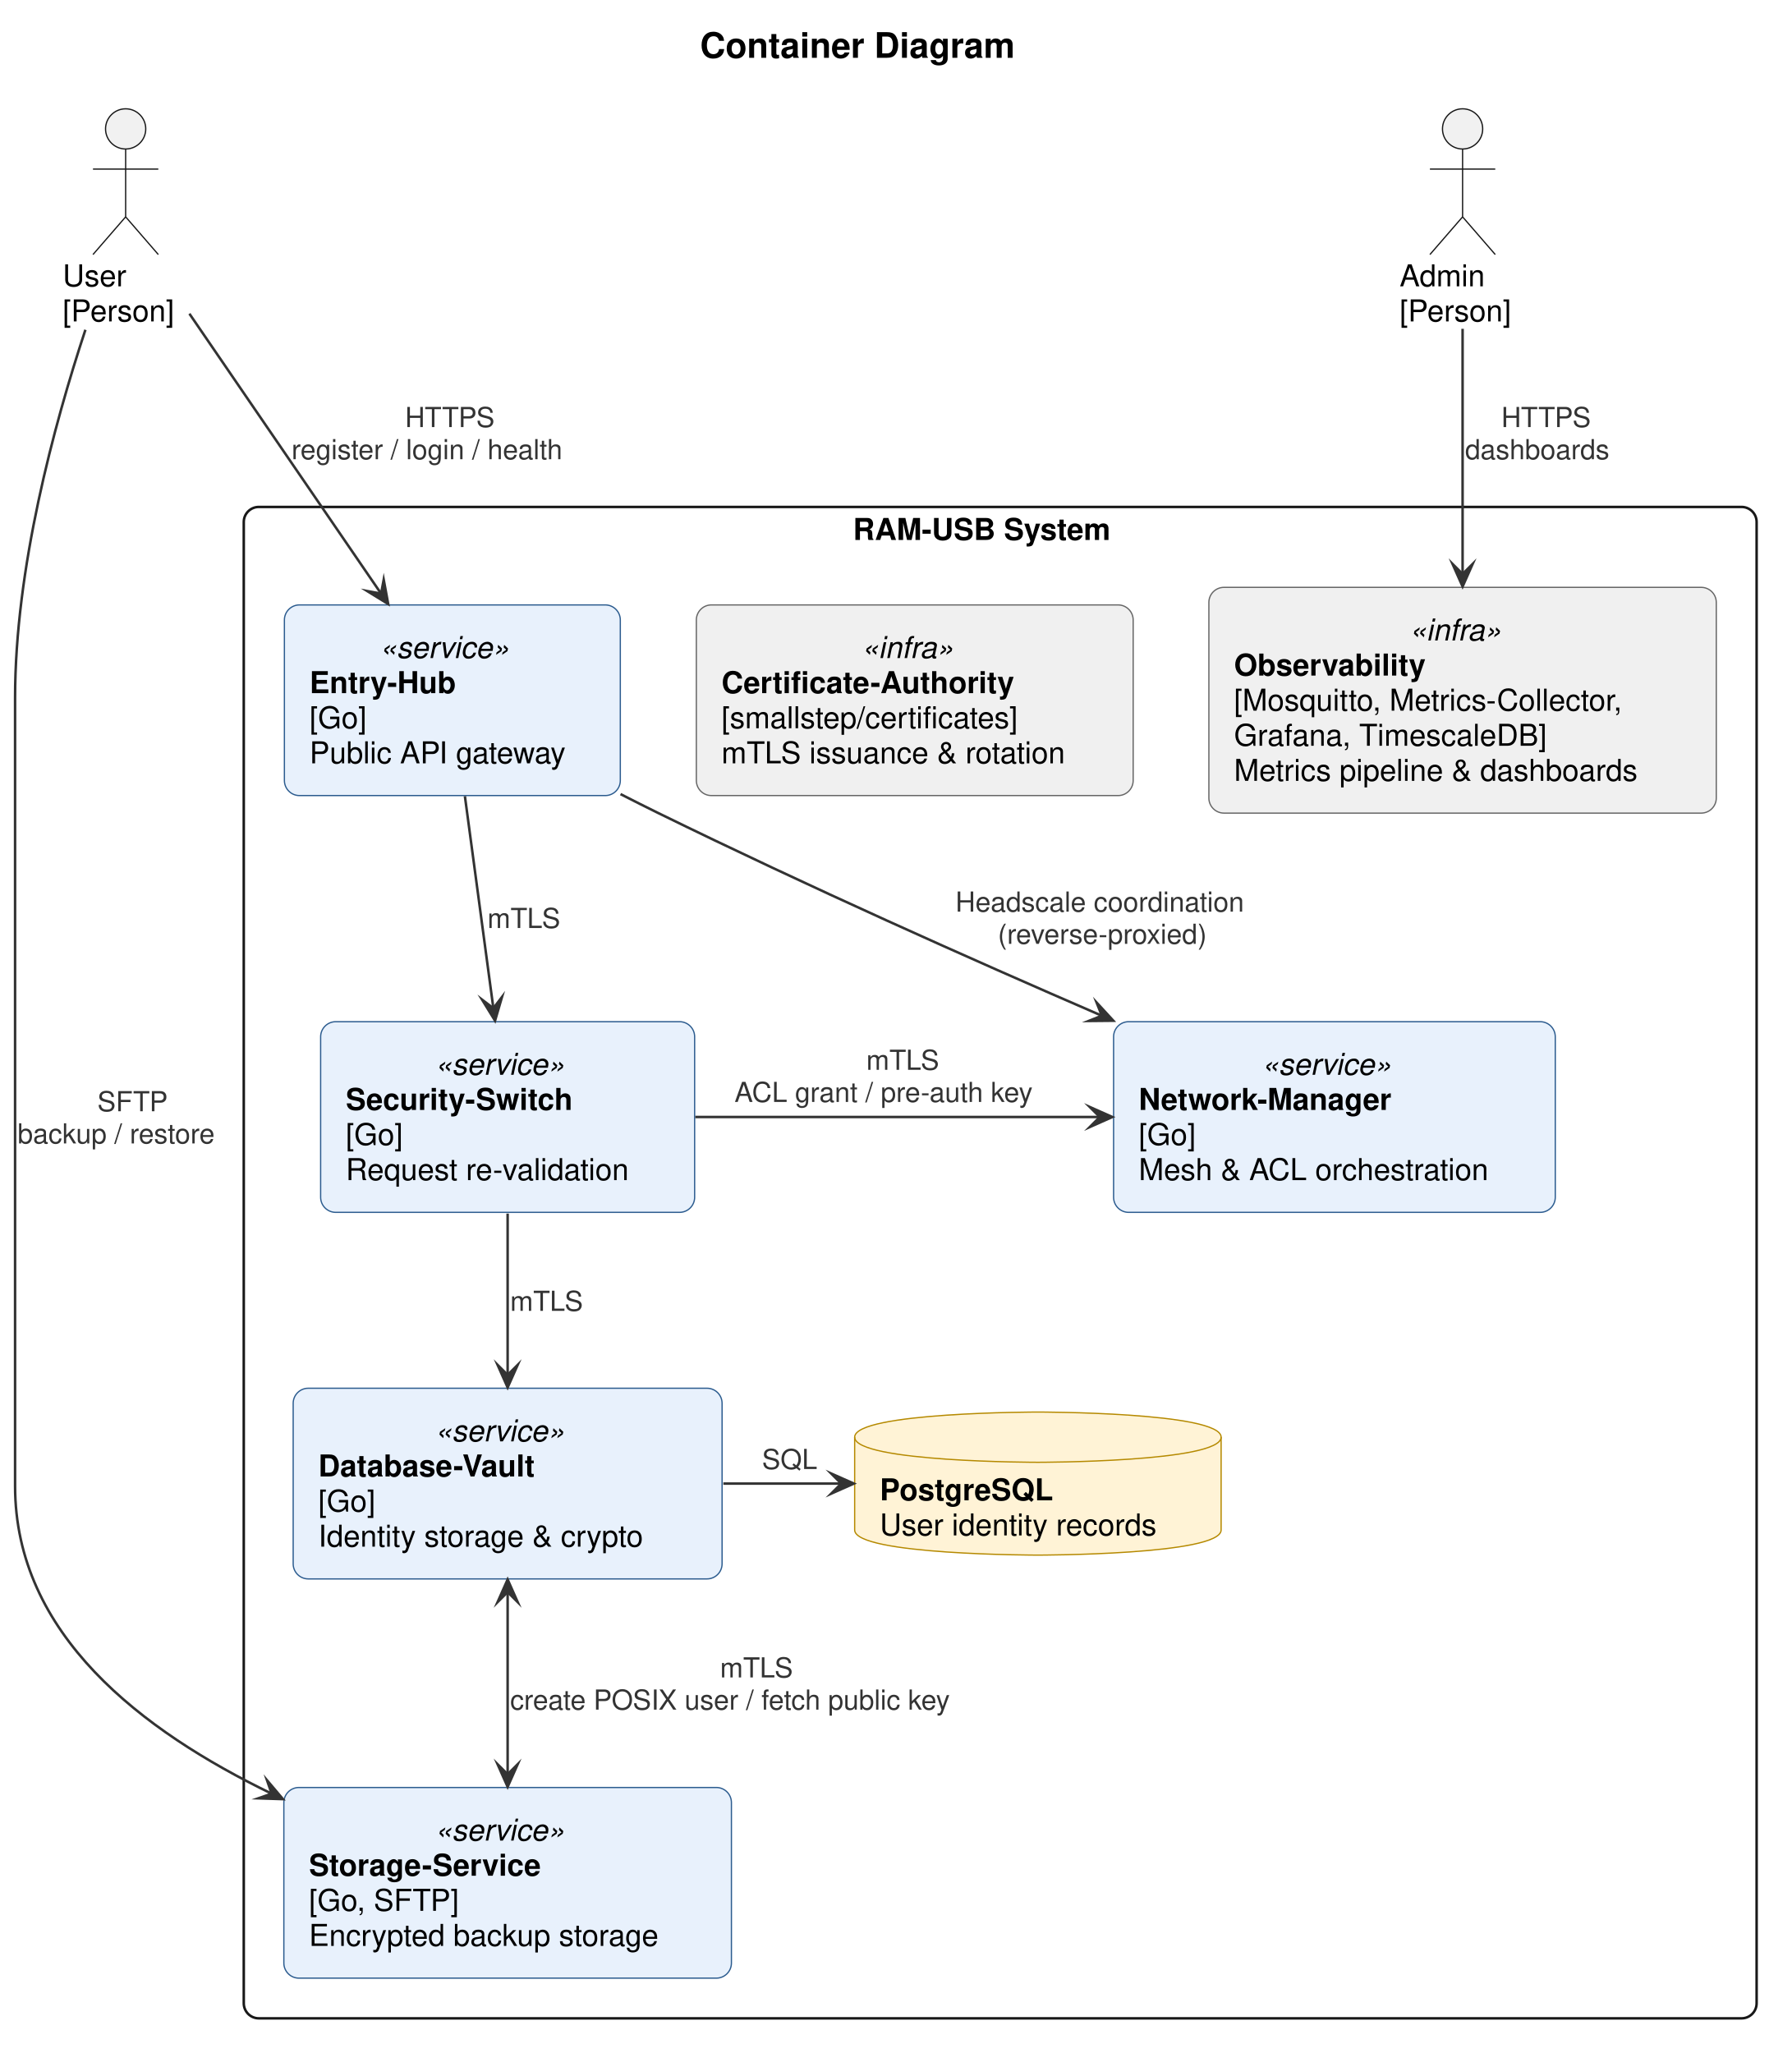
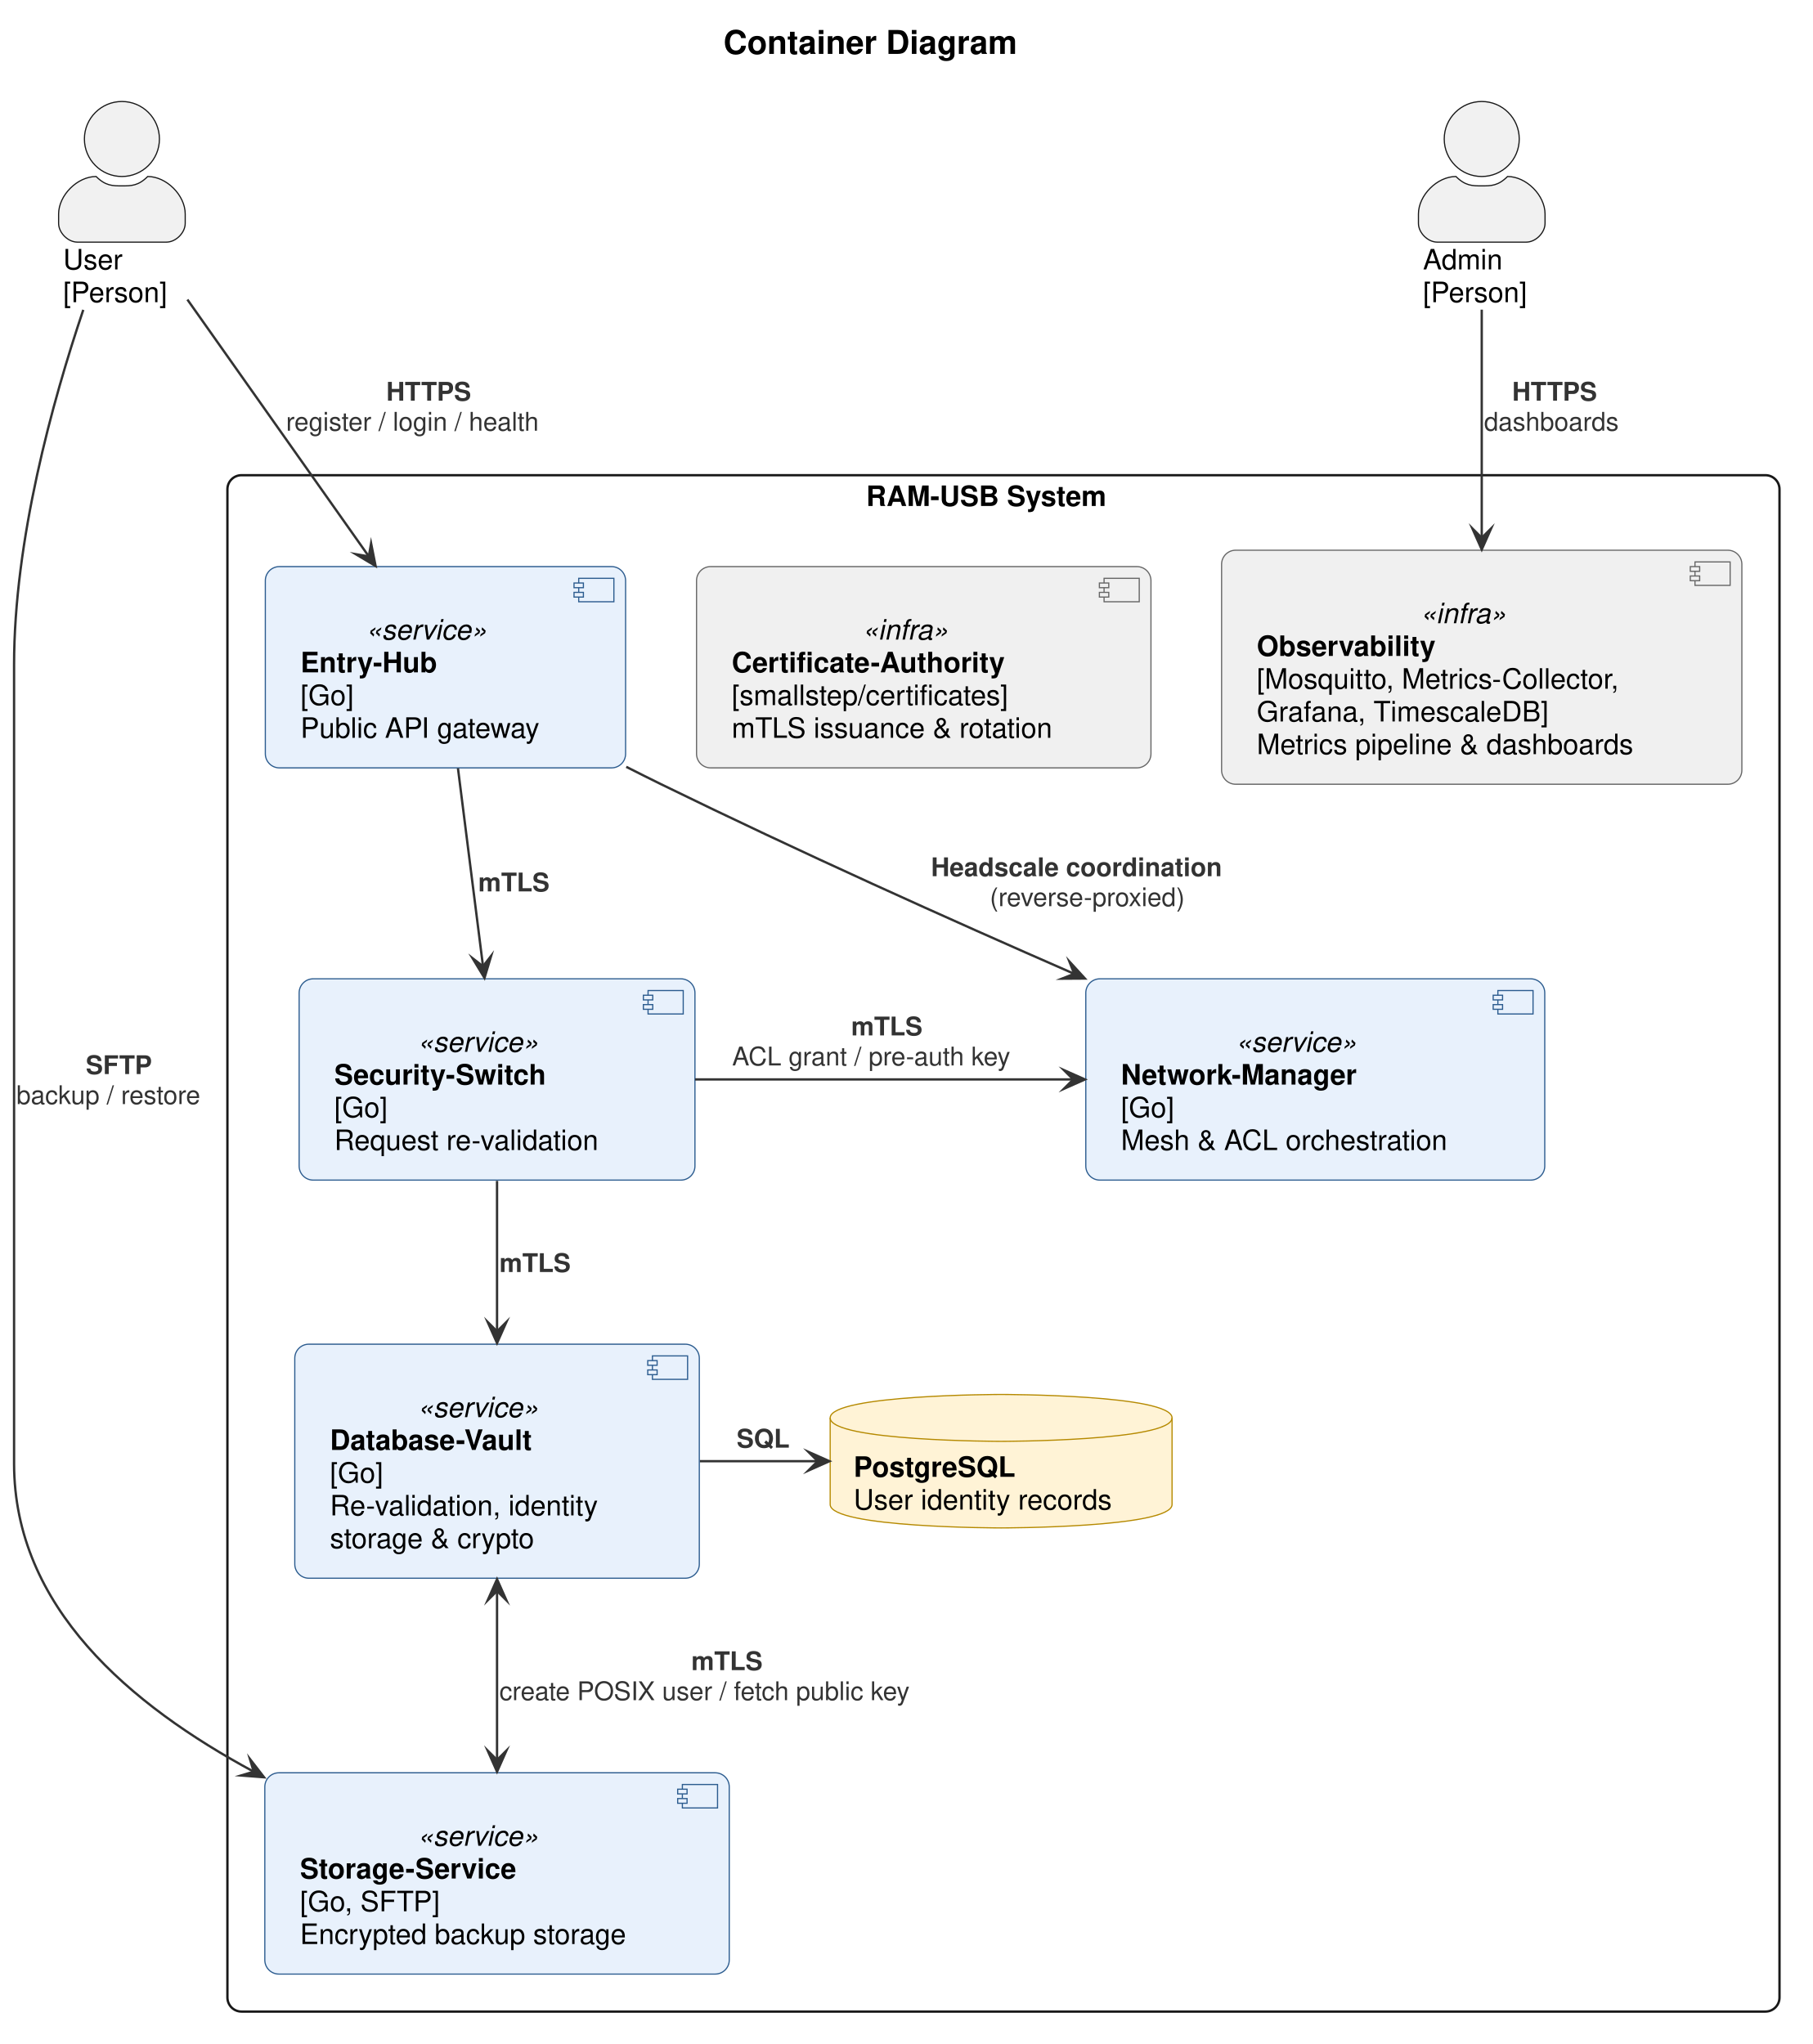
- <svg xmlns="http://www.w3.org/2000/svg" contentStyleType="text/css" data-diagram-type="DESCRIPTION" height="817px" preserveAspectRatio="none" style="width:713px;height:817px;background:#FFFFFF;" version="1.1" viewBox="0 0 713 817" width="713px" zoomAndPan="magnify">
+ <svg xmlns="http://www.w3.org/2000/svg" contentStyleType="text/css" data-diagram-type="DESCRIPTION" height="872px" preserveAspectRatio="none" style="width:773px;height:872px;background:#FFFFFF;" version="1.1" viewBox="0 0 773 872" width="773px" zoomAndPan="magnify">
  <defs />
  <g>
    <g class="title" data-source-line="3">
-       <text fill="#000000" font-family="'Helvetica'" font-size="14" font-weight="700" lengthAdjust="spacing" textLength="148.866" x="278.567" y="22.995">Container Diagram</text>
+       <text fill="#000000" font-family="'Helvetica'" font-size="14" font-weight="700" lengthAdjust="spacing" textLength="148.866" x="308.567" y="22.995">Container Diagram</text>
    </g>
    <g class="cluster" data-qualified-name="RAM-USB System" data-source-line="26" id="ent0003">
-       <rect fill="none" height="601.47" rx="6" ry="6" style="stroke:#181818;stroke-width:1;" width="602" x="97" y="201.737" />
-       <text fill="#000000" font-family="'Helvetica'" font-size="12" font-weight="700" lengthAdjust="spacing" textLength="117.147" x="339.427" y="214.875">RAM-USB System</text>
+       <rect fill="none" height="655.44" rx="6" ry="6" style="stroke:#181818;stroke-width:1;" width="662" x="97" y="202.727" />
+       <text fill="#000000" font-family="'Helvetica'" font-size="12" font-weight="700" lengthAdjust="spacing" textLength="117.147" x="369.427" y="215.865">RAM-USB System</text>
    </g>
    <g class="entity" data-qualified-name="RAM-USB System.EntryHub" data-source-line="28" id="ent0004">
-       <rect fill="#E8F1FC" height="75.875" rx="6" ry="6" style="stroke:#2C5C8F;stroke-width:0.5;" width="133.666" x="113.17" y="240.727" />
-       <text fill="#000000" font-family="'Helvetica'" font-size="12" font-style="italic" lengthAdjust="spacing" textLength="57.797" x="151.105" y="261.865">«service»</text>
-       <text fill="#000000" font-family="'Helvetica'" font-size="12" font-weight="700" lengthAdjust="spacing" textLength="68.373" x="123.17" y="275.834">Entry-Hub</text>
-       <text fill="#000000" font-family="'Helvetica'" font-size="12" lengthAdjust="spacing" textLength="26.004" x="123.17" y="289.803">[Go]</text>
-       <text fill="#000000" font-family="'Helvetica'" font-size="12" lengthAdjust="spacing" textLength="113.666" x="123.17" y="303.772">Public API gateway</text>
+       <rect fill="#E8F1FC" height="85.875" rx="6" ry="6" style="stroke:#2C5C8F;stroke-width:0.5;" width="153.666" x="113.17" y="241.717" />
+       <rect fill="#E8F1FC" height="10" style="stroke:#2C5C8F;stroke-width:0.5;" width="15" x="246.836" y="246.717" />
+       <rect fill="#E8F1FC" height="2" style="stroke:#2C5C8F;stroke-width:0.5;" width="4" x="244.836" y="248.717" />
+       <rect fill="#E8F1FC" height="2" style="stroke:#2C5C8F;stroke-width:0.5;" width="4" x="244.836" y="252.717" />
+       <text fill="#000000" font-family="'Helvetica'" font-size="12" font-style="italic" lengthAdjust="spacing" textLength="57.797" x="156.105" y="272.856">«service»</text>
+       <text fill="#000000" font-family="'Helvetica'" font-size="12" font-weight="700" lengthAdjust="spacing" textLength="68.373" x="128.17" y="286.824">Entry-Hub</text>
+       <text fill="#000000" font-family="'Helvetica'" font-size="12" lengthAdjust="spacing" textLength="26.004" x="128.17" y="300.793">[Go]</text>
+       <text fill="#000000" font-family="'Helvetica'" font-size="12" lengthAdjust="spacing" textLength="113.666" x="128.17" y="314.762">Public API gateway</text>
    </g>
    <g class="entity" data-qualified-name="RAM-USB System.SecuritySwitch" data-source-line="29" id="ent0005">
-       <rect fill="#E8F1FC" height="75.875" rx="6" ry="6" style="stroke:#2C5C8F;stroke-width:0.5;" width="148.824" x="127.59" y="406.587" />
-       <text fill="#000000" font-family="'Helvetica'" font-size="12" font-style="italic" lengthAdjust="spacing" textLength="57.797" x="173.104" y="427.726">«service»</text>
-       <text fill="#000000" font-family="'Helvetica'" font-size="12" font-weight="700" lengthAdjust="spacing" textLength="106.242" x="137.59" y="441.694">Security-Switch</text>
-       <text fill="#000000" font-family="'Helvetica'" font-size="12" lengthAdjust="spacing" textLength="26.004" x="137.59" y="455.663">[Go]</text>
-       <text fill="#000000" font-family="'Helvetica'" font-size="12" lengthAdjust="spacing" textLength="128.824" x="137.59" y="469.632">Request re-validation</text>
+       <rect fill="#E8F1FC" height="85.875" rx="6" ry="6" style="stroke:#2C5C8F;stroke-width:0.5;" width="168.824" x="127.59" y="417.577" />
+       <rect fill="#E8F1FC" height="10" style="stroke:#2C5C8F;stroke-width:0.5;" width="15" x="276.414" y="422.577" />
+       <rect fill="#E8F1FC" height="2" style="stroke:#2C5C8F;stroke-width:0.5;" width="4" x="274.414" y="424.577" />
+       <rect fill="#E8F1FC" height="2" style="stroke:#2C5C8F;stroke-width:0.5;" width="4" x="274.414" y="428.577" />
+       <text fill="#000000" font-family="'Helvetica'" font-size="12" font-style="italic" lengthAdjust="spacing" textLength="57.797" x="178.104" y="448.716">«service»</text>
+       <text fill="#000000" font-family="'Helvetica'" font-size="12" font-weight="700" lengthAdjust="spacing" textLength="106.242" x="142.59" y="462.684">Security-Switch</text>
+       <text fill="#000000" font-family="'Helvetica'" font-size="12" lengthAdjust="spacing" textLength="26.004" x="142.59" y="476.653">[Go]</text>
+       <text fill="#000000" font-family="'Helvetica'" font-size="12" lengthAdjust="spacing" textLength="128.824" x="142.59" y="490.622">Request re-validation</text>
    </g>
    <g class="entity" data-qualified-name="RAM-USB System.DatabaseVault" data-source-line="30" id="ent0006">
-       <rect fill="#E8F1FC" height="75.875" rx="6" ry="6" style="stroke:#2C5C8F;stroke-width:0.5;" width="170.674" x="116.66" y="552.457" />
-       <text fill="#000000" font-family="'Helvetica'" font-size="12" font-style="italic" lengthAdjust="spacing" textLength="57.797" x="173.099" y="573.596">«service»</text>
-       <text fill="#000000" font-family="'Helvetica'" font-size="12" font-weight="700" lengthAdjust="spacing" textLength="104.619" x="126.66" y="587.564">Database-Vault</text>
-       <text fill="#000000" font-family="'Helvetica'" font-size="12" lengthAdjust="spacing" textLength="26.004" x="126.66" y="601.533">[Go]</text>
-       <text fill="#000000" font-family="'Helvetica'" font-size="12" lengthAdjust="spacing" textLength="150.674" x="126.66" y="615.502">Identity storage &amp; crypto</text>
+       <rect fill="#E8F1FC" height="99.844" rx="6" ry="6" style="stroke:#2C5C8F;stroke-width:0.5;" width="172.545" x="125.73" y="573.447" />
+       <rect fill="#E8F1FC" height="10" style="stroke:#2C5C8F;stroke-width:0.5;" width="15" x="278.275" y="578.447" />
+       <rect fill="#E8F1FC" height="2" style="stroke:#2C5C8F;stroke-width:0.5;" width="4" x="276.275" y="580.447" />
+       <rect fill="#E8F1FC" height="2" style="stroke:#2C5C8F;stroke-width:0.5;" width="4" x="276.275" y="584.447" />
+       <text fill="#000000" font-family="'Helvetica'" font-size="12" font-style="italic" lengthAdjust="spacing" textLength="57.797" x="178.104" y="604.586">«service»</text>
+       <text fill="#000000" font-family="'Helvetica'" font-size="12" font-weight="700" lengthAdjust="spacing" textLength="104.619" x="140.73" y="618.554">Database-Vault</text>
+       <text fill="#000000" font-family="'Helvetica'" font-size="12" lengthAdjust="spacing" textLength="26.004" x="140.73" y="632.523">[Go]</text>
+       <text fill="#000000" font-family="'Helvetica'" font-size="12" lengthAdjust="spacing" textLength="132.545" x="140.73" y="646.492">Re-validation, identity</text>
+       <text fill="#000000" font-family="'Helvetica'" font-size="12" lengthAdjust="spacing" textLength="100.869" x="140.73" y="660.461">storage &amp; crypto</text>
    </g>
    <g class="entity" data-qualified-name="RAM-USB System.StorageService" data-source-line="31" id="ent0007">
-       <rect fill="#E8F1FC" height="75.875" rx="6" ry="6" style="stroke:#2C5C8F;stroke-width:0.5;" width="178.098" x="112.95" y="711.337" />
-       <text fill="#000000" font-family="'Helvetica'" font-size="12" font-style="italic" lengthAdjust="spacing" textLength="57.797" x="173.1" y="732.476">«service»</text>
-       <text fill="#000000" font-family="'Helvetica'" font-size="12" font-weight="700" lengthAdjust="spacing" textLength="108.234" x="122.95" y="746.444">Storage-Service</text>
-       <text fill="#000000" font-family="'Helvetica'" font-size="12" lengthAdjust="spacing" textLength="62.719" x="122.95" y="760.413">[Go, SFTP]</text>
-       <text fill="#000000" font-family="'Helvetica'" font-size="12" lengthAdjust="spacing" textLength="158.098" x="122.95" y="774.382">Encrypted backup storage</text>
+       <rect fill="#E8F1FC" height="85.875" rx="6" ry="6" style="stroke:#2C5C8F;stroke-width:0.5;" width="198.098" x="112.95" y="756.297" />
+       <rect fill="#E8F1FC" height="10" style="stroke:#2C5C8F;stroke-width:0.5;" width="15" x="291.048" y="761.297" />
+       <rect fill="#E8F1FC" height="2" style="stroke:#2C5C8F;stroke-width:0.5;" width="4" x="289.048" y="763.297" />
+       <rect fill="#E8F1FC" height="2" style="stroke:#2C5C8F;stroke-width:0.5;" width="4" x="289.048" y="767.297" />
+       <text fill="#000000" font-family="'Helvetica'" font-size="12" font-style="italic" lengthAdjust="spacing" textLength="57.797" x="178.1" y="787.436">«service»</text>
+       <text fill="#000000" font-family="'Helvetica'" font-size="12" font-weight="700" lengthAdjust="spacing" textLength="108.234" x="127.95" y="801.404">Storage-Service</text>
+       <text fill="#000000" font-family="'Helvetica'" font-size="12" lengthAdjust="spacing" textLength="62.719" x="127.95" y="815.373">[Go, SFTP]</text>
+       <text fill="#000000" font-family="'Helvetica'" font-size="12" lengthAdjust="spacing" textLength="158.098" x="127.95" y="829.342">Encrypted backup storage</text>
    </g>
    <g class="entity" data-qualified-name="RAM-USB System.NetworkManager" data-source-line="32" id="ent0008">
-       <rect fill="#E8F1FC" height="75.875" rx="6" ry="6" style="stroke:#2C5C8F;stroke-width:0.5;" width="175.76" x="443.12" y="406.587" />
-       <text fill="#000000" font-family="'Helvetica'" font-size="12" font-style="italic" lengthAdjust="spacing" textLength="57.797" x="502.101" y="427.726">«service»</text>
-       <text fill="#000000" font-family="'Helvetica'" font-size="12" font-weight="700" lengthAdjust="spacing" textLength="121.453" x="453.12" y="441.694">Network-Manager</text>
-       <text fill="#000000" font-family="'Helvetica'" font-size="12" lengthAdjust="spacing" textLength="26.004" x="453.12" y="455.663">[Go]</text>
-       <text fill="#000000" font-family="'Helvetica'" font-size="12" lengthAdjust="spacing" textLength="155.76" x="453.12" y="469.632">Mesh &amp; ACL orchestration</text>
+       <rect fill="#E8F1FC" height="85.875" rx="6" ry="6" style="stroke:#2C5C8F;stroke-width:0.5;" width="195.76" x="463.12" y="417.577" />
+       <rect fill="#E8F1FC" height="10" style="stroke:#2C5C8F;stroke-width:0.5;" width="15" x="638.88" y="422.577" />
+       <rect fill="#E8F1FC" height="2" style="stroke:#2C5C8F;stroke-width:0.5;" width="4" x="636.88" y="424.577" />
+       <rect fill="#E8F1FC" height="2" style="stroke:#2C5C8F;stroke-width:0.5;" width="4" x="636.88" y="428.577" />
+       <text fill="#000000" font-family="'Helvetica'" font-size="12" font-style="italic" lengthAdjust="spacing" textLength="57.797" x="527.101" y="448.716">«service»</text>
+       <text fill="#000000" font-family="'Helvetica'" font-size="12" font-weight="700" lengthAdjust="spacing" textLength="121.453" x="478.12" y="462.684">Network-Manager</text>
+       <text fill="#000000" font-family="'Helvetica'" font-size="12" lengthAdjust="spacing" textLength="26.004" x="478.12" y="476.653">[Go]</text>
+       <text fill="#000000" font-family="'Helvetica'" font-size="12" lengthAdjust="spacing" textLength="155.76" x="478.12" y="490.622">Mesh &amp; ACL orchestration</text>
    </g>
    <g class="entity" data-qualified-name="RAM-USB System.Postgres" data-source-line="34" id="ent0009">
-       <path d="M340.09,571.927 C340.09,561.927 413.002,561.927 413.002,561.927 C413.002,561.927 485.914,561.927 485.914,571.927 L485.914,608.864 C485.914,618.864 413.002,618.864 413.002,618.864 C413.002,618.864 340.09,618.864 340.09,608.864 L340.09,571.927" fill="#FFF3D6" style="stroke:#B58900;stroke-width:0.5;" />
-       <path d="M340.09,571.927 C340.09,581.927 413.002,581.927 413.002,581.927 C413.002,581.927 485.914,581.927 485.914,571.927" fill="none" style="stroke:#B58900;stroke-width:0.5;" />
-       <text fill="#000000" font-family="'Helvetica'" font-size="12" font-weight="700" lengthAdjust="spacing" textLength="79.055" x="350.09" y="597.066">PostgreSQL</text>
-       <text fill="#000000" font-family="'Helvetica'" font-size="12" lengthAdjust="spacing" textLength="125.824" x="350.09" y="611.034">User identity records</text>
+       <path d="M354.09,604.897 C354.09,594.897 427.002,594.897 427.002,594.897 C427.002,594.897 499.914,594.897 499.914,604.897 L499.914,641.834 C499.914,651.834 427.002,651.834 427.002,651.834 C427.002,651.834 354.09,651.834 354.09,641.834 L354.09,604.897" fill="#FFF3D6" style="stroke:#B58900;stroke-width:0.5;" />
+       <path d="M354.09,604.897 C354.09,614.897 427.002,614.897 427.002,614.897 C427.002,614.897 499.914,614.897 499.914,604.897" fill="none" style="stroke:#B58900;stroke-width:0.5;" />
+       <text fill="#000000" font-family="'Helvetica'" font-size="12" font-weight="700" lengthAdjust="spacing" textLength="79.055" x="364.09" y="630.035">PostgreSQL</text>
+       <text fill="#000000" font-family="'Helvetica'" font-size="12" lengthAdjust="spacing" textLength="125.824" x="364.09" y="644.004">User identity records</text>
    </g>
    <g class="entity" data-qualified-name="RAM-USB System.CA" data-source-line="36" id="ent0010">
-       <rect fill="#F0F0F0" height="75.875" rx="6" ry="6" style="stroke:#666666;stroke-width:0.5;" width="173.826" x="277.09" y="240.727" />
-       <text fill="#000000" font-family="'Helvetica'" font-size="12" font-style="italic" lengthAdjust="spacing" textLength="42.264" x="342.871" y="261.865">«infra»</text>
-       <text fill="#000000" font-family="'Helvetica'" font-size="12" font-weight="700" lengthAdjust="spacing" textLength="140.057" x="287.09" y="275.834">Certificate-Authority</text>
-       <text fill="#000000" font-family="'Helvetica'" font-size="12" lengthAdjust="spacing" textLength="138.129" x="287.09" y="289.803">[smallstep/certificates]</text>
-       <text fill="#000000" font-family="'Helvetica'" font-size="12" lengthAdjust="spacing" textLength="153.826" x="287.09" y="303.772">mTLS issuance &amp; rotation</text>
+       <rect fill="#F0F0F0" height="85.875" rx="6" ry="6" style="stroke:#666666;stroke-width:0.5;" width="193.826" x="297.09" y="241.717" />
+       <rect fill="#F0F0F0" height="10" style="stroke:#666666;stroke-width:0.5;" width="15" x="470.916" y="246.717" />
+       <rect fill="#F0F0F0" height="2" style="stroke:#666666;stroke-width:0.5;" width="4" x="468.916" y="248.717" />
+       <rect fill="#F0F0F0" height="2" style="stroke:#666666;stroke-width:0.5;" width="4" x="468.916" y="252.717" />
+       <text fill="#000000" font-family="'Helvetica'" font-size="12" font-style="italic" lengthAdjust="spacing" textLength="42.264" x="367.871" y="272.856">«infra»</text>
+       <text fill="#000000" font-family="'Helvetica'" font-size="12" font-weight="700" lengthAdjust="spacing" textLength="140.057" x="312.09" y="286.824">Certificate-Authority</text>
+       <text fill="#000000" font-family="'Helvetica'" font-size="12" lengthAdjust="spacing" textLength="138.129" x="312.09" y="300.793">[smallstep/certificates]</text>
+       <text fill="#000000" font-family="'Helvetica'" font-size="12" lengthAdjust="spacing" textLength="153.826" x="312.09" y="314.762">mTLS issuance &amp; rotation</text>
    </g>
    <g class="entity" data-qualified-name="RAM-USB System.Observability" data-source-line="37" id="ent0011">
-       <rect fill="#F0F0F0" height="89.844" rx="6" ry="6" style="stroke:#666666;stroke-width:0.5;" width="201.91" x="481.04" y="233.737" />
-       <text fill="#000000" font-family="'Helvetica'" font-size="12" font-style="italic" lengthAdjust="spacing" textLength="42.264" x="560.863" y="254.875">«infra»</text>
-       <text fill="#000000" font-family="'Helvetica'" font-size="12" font-weight="700" lengthAdjust="spacing" textLength="90.398" x="491.04" y="268.844">Observability</text>
-       <text fill="#000000" font-family="'Helvetica'" font-size="12" lengthAdjust="spacing" textLength="176.619" x="491.04" y="282.813">[Mosquitto, Metrics-Collector,</text>
-       <text fill="#000000" font-family="'Helvetica'" font-size="12" lengthAdjust="spacing" textLength="138.562" x="491.04" y="296.782">Grafana, TimescaleDB]</text>
-       <text fill="#000000" font-family="'Helvetica'" font-size="12" lengthAdjust="spacing" textLength="181.91" x="491.04" y="310.75">Metrics pipeline &amp; dashboards</text>
+       <rect fill="#F0F0F0" height="99.844" rx="6" ry="6" style="stroke:#666666;stroke-width:0.5;" width="221.91" x="521.04" y="234.727" />
+       <rect fill="#F0F0F0" height="10" style="stroke:#666666;stroke-width:0.5;" width="15" x="722.95" y="239.727" />
+       <rect fill="#F0F0F0" height="2" style="stroke:#666666;stroke-width:0.5;" width="4" x="720.95" y="241.727" />
+       <rect fill="#F0F0F0" height="2" style="stroke:#666666;stroke-width:0.5;" width="4" x="720.95" y="245.727" />
+       <text fill="#000000" font-family="'Helvetica'" font-size="12" font-style="italic" lengthAdjust="spacing" textLength="42.264" x="605.863" y="265.865">«infra»</text>
+       <text fill="#000000" font-family="'Helvetica'" font-size="12" font-weight="700" lengthAdjust="spacing" textLength="90.398" x="536.04" y="279.834">Observability</text>
+       <text fill="#000000" font-family="'Helvetica'" font-size="12" lengthAdjust="spacing" textLength="176.619" x="536.04" y="293.803">[Mosquitto, Metrics-Collector,</text>
+       <text fill="#000000" font-family="'Helvetica'" font-size="12" lengthAdjust="spacing" textLength="138.562" x="536.04" y="307.772">Grafana, TimescaleDB]</text>
+       <text fill="#000000" font-family="'Helvetica'" font-size="12" lengthAdjust="spacing" textLength="181.91" x="536.04" y="321.74">Metrics pipeline &amp; dashboards</text>
    </g>
    <g class="entity" data-qualified-name="User" data-source-line="23" id="ent0001">
-       <ellipse cx="49.998" cy="51.297" fill="#F1F1F1" rx="8" ry="8" style="stroke:#181818;stroke-width:0.5;" />
-       <path d="M49.998,59.297 L49.998,86.297 M36.998,67.297 L62.998,67.297 M49.998,86.297 L36.998,101.297 M49.998,86.297 L62.998,101.297" fill="none" style="stroke:#181818;stroke-width:0.5;" />
-       <text fill="#000000" font-family="'Helvetica'" font-size="12" lengthAdjust="spacing" textLength="27.352" x="24.94" y="113.936">User</text>
-       <text fill="#000000" font-family="'Helvetica'" font-size="12" lengthAdjust="spacing" textLength="50.115" x="24.94" y="127.904">[Person]</text>
+       <ellipse cx="52" cy="59.297" fill="#F1F1F1" rx="16" ry="16" style="stroke:#181818;stroke-width:0.5;" />
+       <path d="M52,79.297 C56,79.297 59,79.297 63,75.297 C71,75.297 79,83.297 79,91.297 L79,95.297 C79,99.297 75,103.297 71,103.297 L33,103.297 C29,103.297 25,99.297 25,95.297 L25,91.297 C25,83.297 33,75.297 41,75.297 C45,79.297 48,79.297 52,79.297" fill="#F1F1F1" style="stroke:#181818;stroke-width:0.5;" />
+       <text fill="#000000" font-family="'Helvetica'" font-size="12" lengthAdjust="spacing" textLength="27.352" x="26.942" y="114.936">User</text>
+       <text fill="#000000" font-family="'Helvetica'" font-size="12" lengthAdjust="spacing" textLength="50.115" x="26.942" y="128.904">[Person]</text>
    </g>
    <g class="entity" data-qualified-name="Admin" data-source-line="24" id="ent0002">
-       <ellipse cx="581.998" cy="51.297" fill="#F1F1F1" rx="8" ry="8" style="stroke:#181818;stroke-width:0.5;" />
-       <path d="M581.998,59.297 L581.998,86.297 M568.998,67.297 L594.998,67.297 M581.998,86.297 L568.998,101.297 M581.998,86.297 L594.998,101.297" fill="none" style="stroke:#181818;stroke-width:0.5;" />
-       <text fill="#000000" font-family="'Helvetica'" font-size="12" lengthAdjust="spacing" textLength="38.455" x="556.94" y="113.936">Admin</text>
-       <text fill="#000000" font-family="'Helvetica'" font-size="12" lengthAdjust="spacing" textLength="50.115" x="556.94" y="127.904">[Person]</text>
+       <ellipse cx="632" cy="59.297" fill="#F1F1F1" rx="16" ry="16" style="stroke:#181818;stroke-width:0.5;" />
+       <path d="M632,79.297 C636,79.297 639,79.297 643,75.297 C651,75.297 659,83.297 659,91.297 L659,95.297 C659,99.297 655,103.297 651,103.297 L613,103.297 C609,103.297 605,99.297 605,95.297 L605,91.297 C605,83.297 613,75.297 621,75.297 C625,79.297 628,79.297 632,79.297" fill="#F1F1F1" style="stroke:#181818;stroke-width:0.5;" />
+       <text fill="#000000" font-family="'Helvetica'" font-size="12" lengthAdjust="spacing" textLength="38.455" x="606.942" y="114.936">Admin</text>
+       <text fill="#000000" font-family="'Helvetica'" font-size="12" lengthAdjust="spacing" textLength="50.115" x="606.942" y="128.904">[Person]</text>
    </g>
    <g class="link" data-entity-1="ent0001" data-entity-2="ent0004" data-link-type="dependency" data-source-line="40" id="lnk12">
-       <path d="M75.37,124.837 C98.21,158.187 128.765,202.821 151.645,236.241" fill="none" id="User-to-EntryHub" style="stroke:#333333;stroke-width:1;" />
-       <polygon fill="#333333" points="154.47,240.367,152.686,230.681,151.645,236.241,146.085,235.2,154.47,240.367" style="stroke:#333333;stroke-width:1;stroke-linejoin:miter;stroke-miterlimit:10;" />
-       <text fill="#333333" font-family="'Helvetica'" font-size="11" lengthAdjust="spacing" textLength="35.326" x="161.176" y="169.947">HTTPS</text>
-       <text fill="#333333" font-family="'Helvetica'" font-size="11" lengthAdjust="spacing" textLength="125.678" x="116" y="182.752">register / login / health</text>
+       <path d="M79.93,127.797 C103.24,160.807 133.506,203.652 157.316,237.382" fill="none" id="User-to-EntryHub" style="stroke:#333333;stroke-width:1;" />
+       <polygon fill="#333333" points="160.2,241.467,158.278,231.808,157.316,237.382,151.742,236.421,160.2,241.467" style="stroke:#333333;stroke-width:1;stroke-linejoin:miter;stroke-miterlimit:10;" />
+       <text fill="#333333" font-family="'Helvetica'" font-size="11" font-weight="700" lengthAdjust="spacing" textLength="40.197" x="164.74" y="170.937">HTTPS</text>
+       <text fill="#333333" font-family="'Helvetica'" font-size="11" lengthAdjust="spacing" textLength="125.678" x="122" y="183.742">register / login / health</text>
    </g>
    <g class="link" data-entity-1="ent0004" data-entity-2="ent0005" data-link-type="dependency" data-source-line="41" id="lnk13">
-       <path d="M184.99,316.847 C188.58,343.567 192.735,374.491 196.325,401.241" fill="none" id="EntryHub-to-SecuritySwitch" style="stroke:#333333;stroke-width:1;" />
-       <polygon fill="#333333" points="196.99,406.197,199.757,396.745,196.325,401.241,191.828,397.809,196.99,406.197" style="stroke:#333333;stroke-width:1;stroke-linejoin:miter;stroke-miterlimit:10;" />
-       <text fill="#333333" font-family="'Helvetica'" font-size="11" lengthAdjust="spacing" textLength="30.545" x="193.97" y="369.297">mTLS</text>
+       <path d="M195.33,327.737 C198.76,354.867 202.582,385.077 206.022,412.247" fill="none" id="EntryHub-to-SecuritySwitch" style="stroke:#333333;stroke-width:1;" />
+       <polygon fill="#333333" points="206.65,417.207,209.488,407.776,206.022,412.247,201.551,408.781,206.65,417.207" style="stroke:#333333;stroke-width:1;stroke-linejoin:miter;stroke-miterlimit:10;" />
+       <text fill="#333333" font-family="'Helvetica'" font-size="11" font-weight="700" lengthAdjust="spacing" textLength="33.897" x="203.97" y="380.287">mTLS</text>
    </g>
    <g class="link" data-entity-1="ent0005" data-entity-2="ent0006" data-link-type="dependency" data-source-line="42" id="lnk14">
-       <path d="M202,482.947 C202,504.257 202,525.877 202,547.157" fill="none" id="SecuritySwitch-to-DatabaseVault" style="stroke:#333333;stroke-width:1;" />
-       <polygon fill="#333333" points="202,552.157,206,543.157,202,547.157,198,543.157,202,552.157" style="stroke:#333333;stroke-width:1;stroke-linejoin:miter;stroke-miterlimit:10;" />
-       <text fill="#333333" font-family="'Helvetica'" font-size="11" lengthAdjust="spacing" textLength="30.545" x="203" y="521.667">mTLS</text>
+       <path d="M212,503.777 C212,524.997 212,545.837 212,567.977" fill="none" id="SecuritySwitch-to-DatabaseVault" style="stroke:#333333;stroke-width:1;" />
+       <polygon fill="#333333" points="212,572.977,216,563.977,212,567.977,208,563.977,212,572.977" style="stroke:#333333;stroke-width:1;stroke-linejoin:miter;stroke-miterlimit:10;" />
+       <text fill="#333333" font-family="'Helvetica'" font-size="11" font-weight="700" lengthAdjust="spacing" textLength="33.897" x="213" y="542.657">mTLS</text>
    </g>
    <g class="link" data-entity-1="ent0006" data-entity-2="ent0009" data-link-type="dependency" data-source-line="43" id="lnk15">
-       <path d="M287.82,590.397 C305.05,590.397 318,590.397 334.76,590.397" fill="none" id="DatabaseVault-to-Postgres" style="stroke:#333333;stroke-width:1;" />
-       <polygon fill="#333333" points="339.76,590.397,330.76,586.397,334.76,590.397,330.76,594.397,339.76,590.397" style="stroke:#333333;stroke-width:1;stroke-linejoin:miter;stroke-miterlimit:10;" />
-       <text fill="#333333" font-family="'Helvetica'" font-size="11" lengthAdjust="spacing" textLength="21.769" x="303.21" y="584.607">SQL</text>
+       <path d="M298.52,623.367 C316.84,623.367 331,623.367 348.77,623.367" fill="none" id="DatabaseVault-to-Postgres" style="stroke:#333333;stroke-width:1;" />
+       <polygon fill="#333333" points="353.77,623.367,344.77,619.367,348.77,623.367,344.77,627.367,353.77,623.367" style="stroke:#333333;stroke-width:1;stroke-linejoin:miter;stroke-miterlimit:10;" />
+       <text fill="#333333" font-family="'Helvetica'" font-size="11" font-weight="700" lengthAdjust="spacing" textLength="24.283" x="314.18" y="617.577">SQL</text>
    </g>
    <g class="link" data-entity-1="ent0006" data-entity-2="ent0007" data-link-type="dependency" data-source-line="44" id="lnk16">
-       <path d="M202,633.567 C202,658.487 202,681.167 202,706.087" fill="none" id="DatabaseVault-StorageService" style="stroke:#333333;stroke-width:1;" />
-       <polygon fill="#333333" points="202,628.567,198,637.567,202,633.567,206,637.567,202,628.567" style="stroke:#333333;stroke-width:1;stroke-linejoin:miter;stroke-miterlimit:10;" />
-       <polygon fill="#333333" points="202,711.087,206,702.087,202,706.087,198,702.087,202,711.087" style="stroke:#333333;stroke-width:1;stroke-linejoin:miter;stroke-miterlimit:10;" />
-       <text fill="#333333" font-family="'Helvetica'" font-size="11" lengthAdjust="spacing" textLength="30.545" x="286.531" y="667.547">mTLS</text>
-       <text fill="#333333" font-family="'Helvetica'" font-size="11" lengthAdjust="spacing" textLength="197.608" x="203" y="680.352">create POSIX user / fetch public key</text>
+       <path d="M212,678.727 C212,704.627 212,726.037 212,750.827" fill="none" id="DatabaseVault-StorageService" style="stroke:#333333;stroke-width:1;" />
+       <polygon fill="#333333" points="212,673.727,208,682.727,212,678.727,216,682.727,212,673.727" style="stroke:#333333;stroke-width:1;stroke-linejoin:miter;stroke-miterlimit:10;" />
+       <polygon fill="#333333" points="212,755.827,216,746.827,212,750.827,208,746.827,212,755.827" style="stroke:#333333;stroke-width:1;stroke-linejoin:miter;stroke-miterlimit:10;" />
+       <text fill="#333333" font-family="'Helvetica'" font-size="11" font-weight="700" lengthAdjust="spacing" textLength="33.897" x="294.856" y="712.507">mTLS</text>
+       <text fill="#333333" font-family="'Helvetica'" font-size="11" lengthAdjust="spacing" textLength="197.608" x="213" y="725.312">create POSIX user / fetch public key</text>
    </g>
    <g class="link" data-entity-1="ent0005" data-entity-2="ent0008" data-link-type="dependency" data-source-line="45" id="lnk17">
-       <path d="M276.66,444.517 C325.95,444.517 385.77,444.517 437.63,444.517" fill="none" id="SecuritySwitch-to-NetworkManager" style="stroke:#333333;stroke-width:1;" />
-       <polygon fill="#333333" points="442.63,444.517,433.63,440.517,437.63,444.517,433.63,448.517,442.63,444.517" style="stroke:#333333;stroke-width:1;stroke-linejoin:miter;stroke-miterlimit:10;" />
-       <text fill="#333333" font-family="'Helvetica'" font-size="11" lengthAdjust="spacing" textLength="30.545" x="344.719" y="425.727">mTLS</text>
-       <text fill="#333333" font-family="'Helvetica'" font-size="11" lengthAdjust="spacing" textLength="135.443" x="292.27" y="438.532">ACL grant / pre-auth key</text>
+       <path d="M296.48,460.507 C346.61,460.507 405.39,460.507 457.76,460.507" fill="none" id="SecuritySwitch-to-NetworkManager" style="stroke:#333333;stroke-width:1;" />
+       <polygon fill="#333333" points="462.76,460.507,453.76,456.507,457.76,460.507,453.76,464.507,462.76,460.507" style="stroke:#333333;stroke-width:1;stroke-linejoin:miter;stroke-miterlimit:10;" />
+       <text fill="#333333" font-family="'Helvetica'" font-size="11" font-weight="700" lengthAdjust="spacing" textLength="33.897" x="363.043" y="441.717">mTLS</text>
+       <text fill="#333333" font-family="'Helvetica'" font-size="11" lengthAdjust="spacing" textLength="135.443" x="312.27" y="454.522">ACL grant / pre-auth key</text>
    </g>
    <g class="link" data-entity-1="ent0004" data-entity-2="ent0008" data-link-type="dependency" data-source-line="46" id="lnk18">
-       <path d="M246.92,316.017 C252,318.617 257.07,321.167 262,323.587 C321.69,352.827 385.542,381.31 438.442,404.22" fill="none" id="EntryHub-to-NetworkManager" style="stroke:#333333;stroke-width:1;" />
-       <polygon fill="#333333" points="443.03,406.207,436.361,398.96,438.442,404.22,433.182,406.301,443.03,406.207" style="stroke:#333333;stroke-width:1;stroke-linejoin:miter;stroke-miterlimit:10;" />
-       <text fill="#333333" font-family="'Helvetica'" font-size="11" lengthAdjust="spacing" textLength="129.454" x="380.19" y="362.797">Headscale coordination</text>
-       <text fill="#333333" font-family="'Helvetica'" font-size="11" lengthAdjust="spacing" textLength="95.691" x="397.071" y="375.602">(reverse-proxied)</text>
+       <path d="M267.11,327.137 C272.13,329.687 277.12,332.187 282,334.577 C341.36,363.607 404.389,391.944 458.178,415.454" fill="none" id="EntryHub-to-NetworkManager" style="stroke:#333333;stroke-width:1;" />
+       <polygon fill="#333333" points="462.76,417.457,456.115,410.187,458.178,415.454,452.911,417.518,462.76,417.457" style="stroke:#333333;stroke-width:1;stroke-linejoin:miter;stroke-miterlimit:10;" />
+       <text fill="#333333" font-family="'Helvetica'" font-size="11" font-weight="700" lengthAdjust="spacing" textLength="145.89" x="397.09" y="373.787">Headscale coordination</text>
+       <text fill="#333333" font-family="'Helvetica'" font-size="11" lengthAdjust="spacing" textLength="95.691" x="422.189" y="386.592">(reverse-proxied)</text>
    </g>
    <g class="link" data-entity-1="ent0001" data-entity-2="ent0007" data-link-type="dependency" data-source-line="48" id="lnk19">
-       <path d="M33.99,131.237 C21.41,169.297 6,226.387 6,277.657 C6,277.657 6,277.657 6,591.397 C6,650.457 56.41,688.757 108.1,713.797" fill="none" id="User-to-StorageService" style="stroke:#333333;stroke-width:1;" />
-       <polygon fill="#333333" points="112.6,715.977,106.244,708.453,108.1,713.797,102.757,715.653,112.6,715.977" style="stroke:#333333;stroke-width:1;stroke-linejoin:miter;stroke-miterlimit:10;" />
-       <text fill="#333333" font-family="'Helvetica'" font-size="11" lengthAdjust="spacing" textLength="26.662" x="38.743" y="442.227">SFTP</text>
-       <text fill="#333333" font-family="'Helvetica'" font-size="11" lengthAdjust="spacing" textLength="90.148" x="7" y="455.032">backup / restore</text>
+       <path d="M35.52,132.187 C22.32,171.337 6,230.507 6,283.647 C6,283.647 6,283.647 6,624.367 C6,685.677 55.54,727.392 108.22,755.832" fill="none" id="User-to-StorageService" style="stroke:#333333;stroke-width:1;" />
+       <polygon fill="#333333" points="112.62,758.207,106.601,750.412,108.22,755.832,102.8,757.451,112.62,758.207" style="stroke:#333333;stroke-width:1;stroke-linejoin:miter;stroke-miterlimit:10;" />
+       <text fill="#333333" font-family="'Helvetica'" font-size="11" font-weight="700" lengthAdjust="spacing" textLength="31.002" x="36.573" y="458.217">SFTP</text>
+       <text fill="#333333" font-family="'Helvetica'" font-size="11" lengthAdjust="spacing" textLength="90.148" x="7" y="471.022">backup / restore</text>
    </g>
    <g class="link" data-entity-1="ent0002" data-entity-2="ent0011" data-link-type="dependency" data-source-line="50" id="lnk20">
-       <path d="M582,130.857 C582,161.497 582,197.527 582,228.427" fill="none" id="Admin-to-Observability" style="stroke:#333333;stroke-width:1;" />
-       <polygon fill="#333333" points="582,233.427,586,224.427,582,228.427,578,224.427,582,233.427" style="stroke:#333333;stroke-width:1;stroke-linejoin:miter;stroke-miterlimit:10;" />
-       <text fill="#333333" font-family="'Helvetica'" font-size="11" lengthAdjust="spacing" textLength="35.326" x="597.394" y="169.947">HTTPS</text>
-       <text fill="#333333" font-family="'Helvetica'" font-size="11" lengthAdjust="spacing" textLength="64.115" x="583" y="182.752">dashboards</text>
+       <path d="M632,132.107 C632,162.487 632,197.967 632,229.447" fill="none" id="Admin-to-Observability" style="stroke:#333333;stroke-width:1;" />
+       <polygon fill="#333333" points="632,234.447,636,225.447,632,229.447,628,225.447,632,234.447" style="stroke:#333333;stroke-width:1;stroke-linejoin:miter;stroke-miterlimit:10;" />
+       <text fill="#333333" font-family="'Helvetica'" font-size="11" font-weight="700" lengthAdjust="spacing" textLength="40.197" x="644.959" y="170.937">HTTPS</text>
+       <text fill="#333333" font-family="'Helvetica'" font-size="11" lengthAdjust="spacing" textLength="64.115" x="633" y="183.742">dashboards</text>
    </g>
  </g>
</svg>
